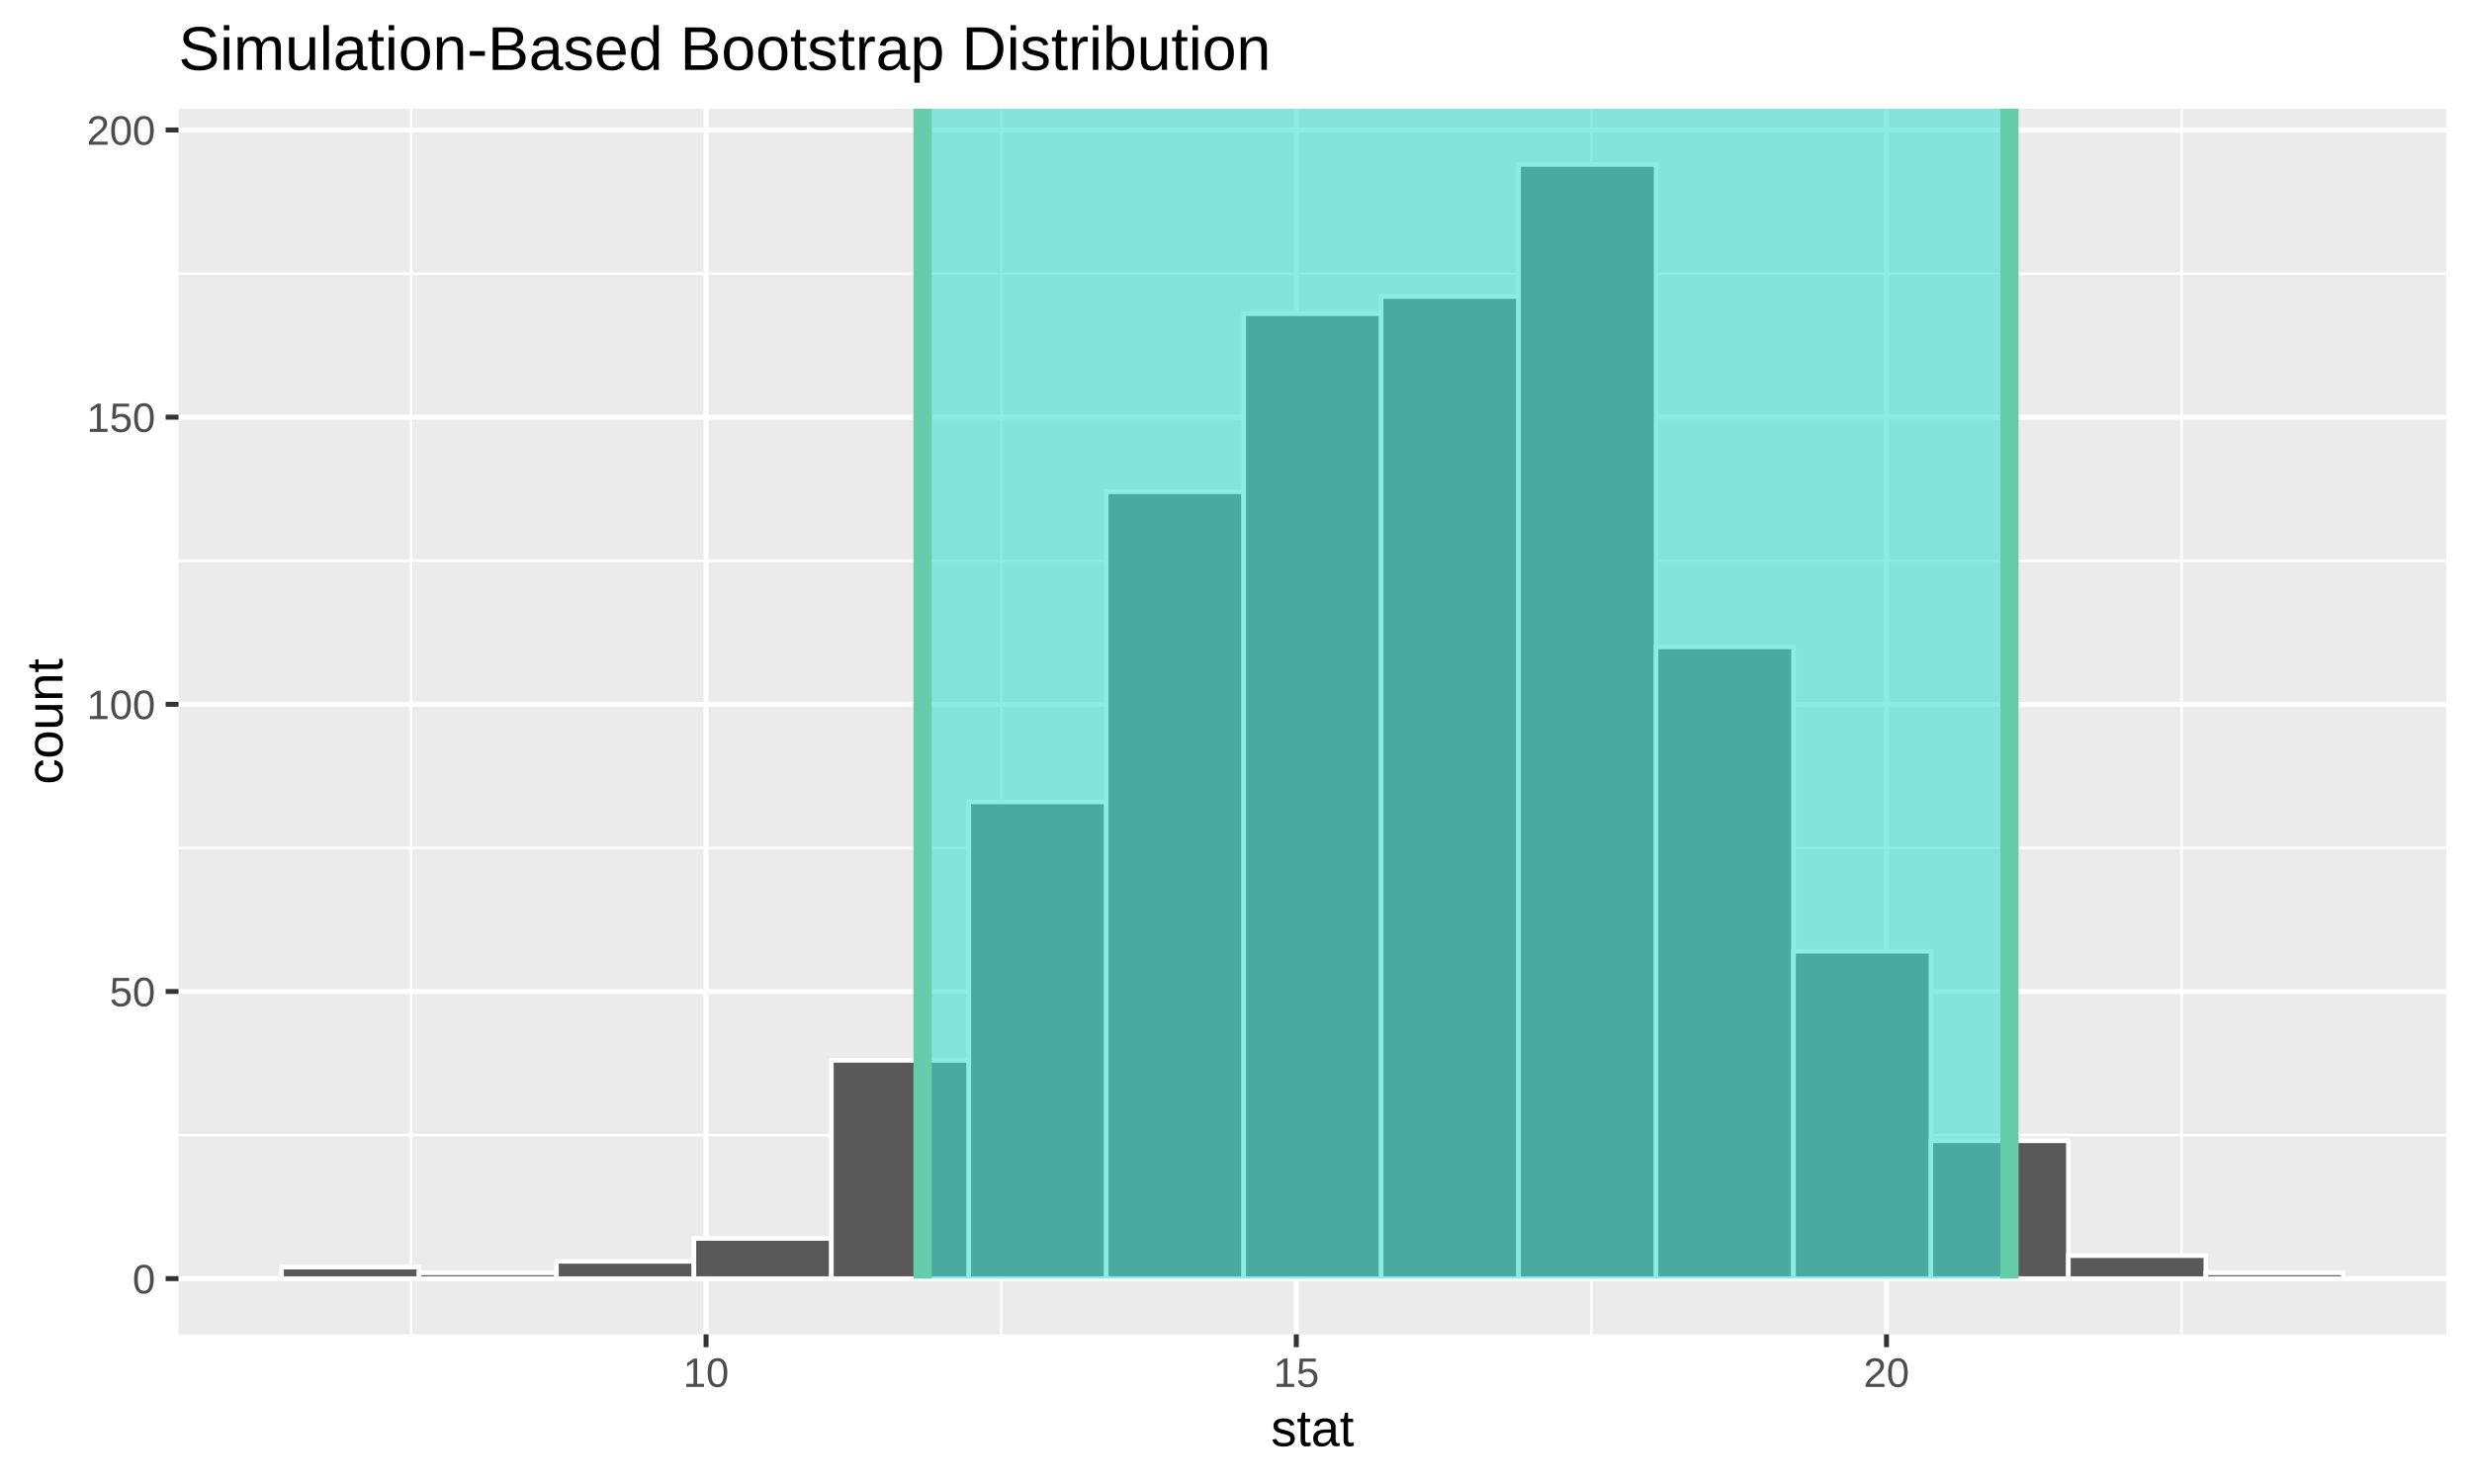
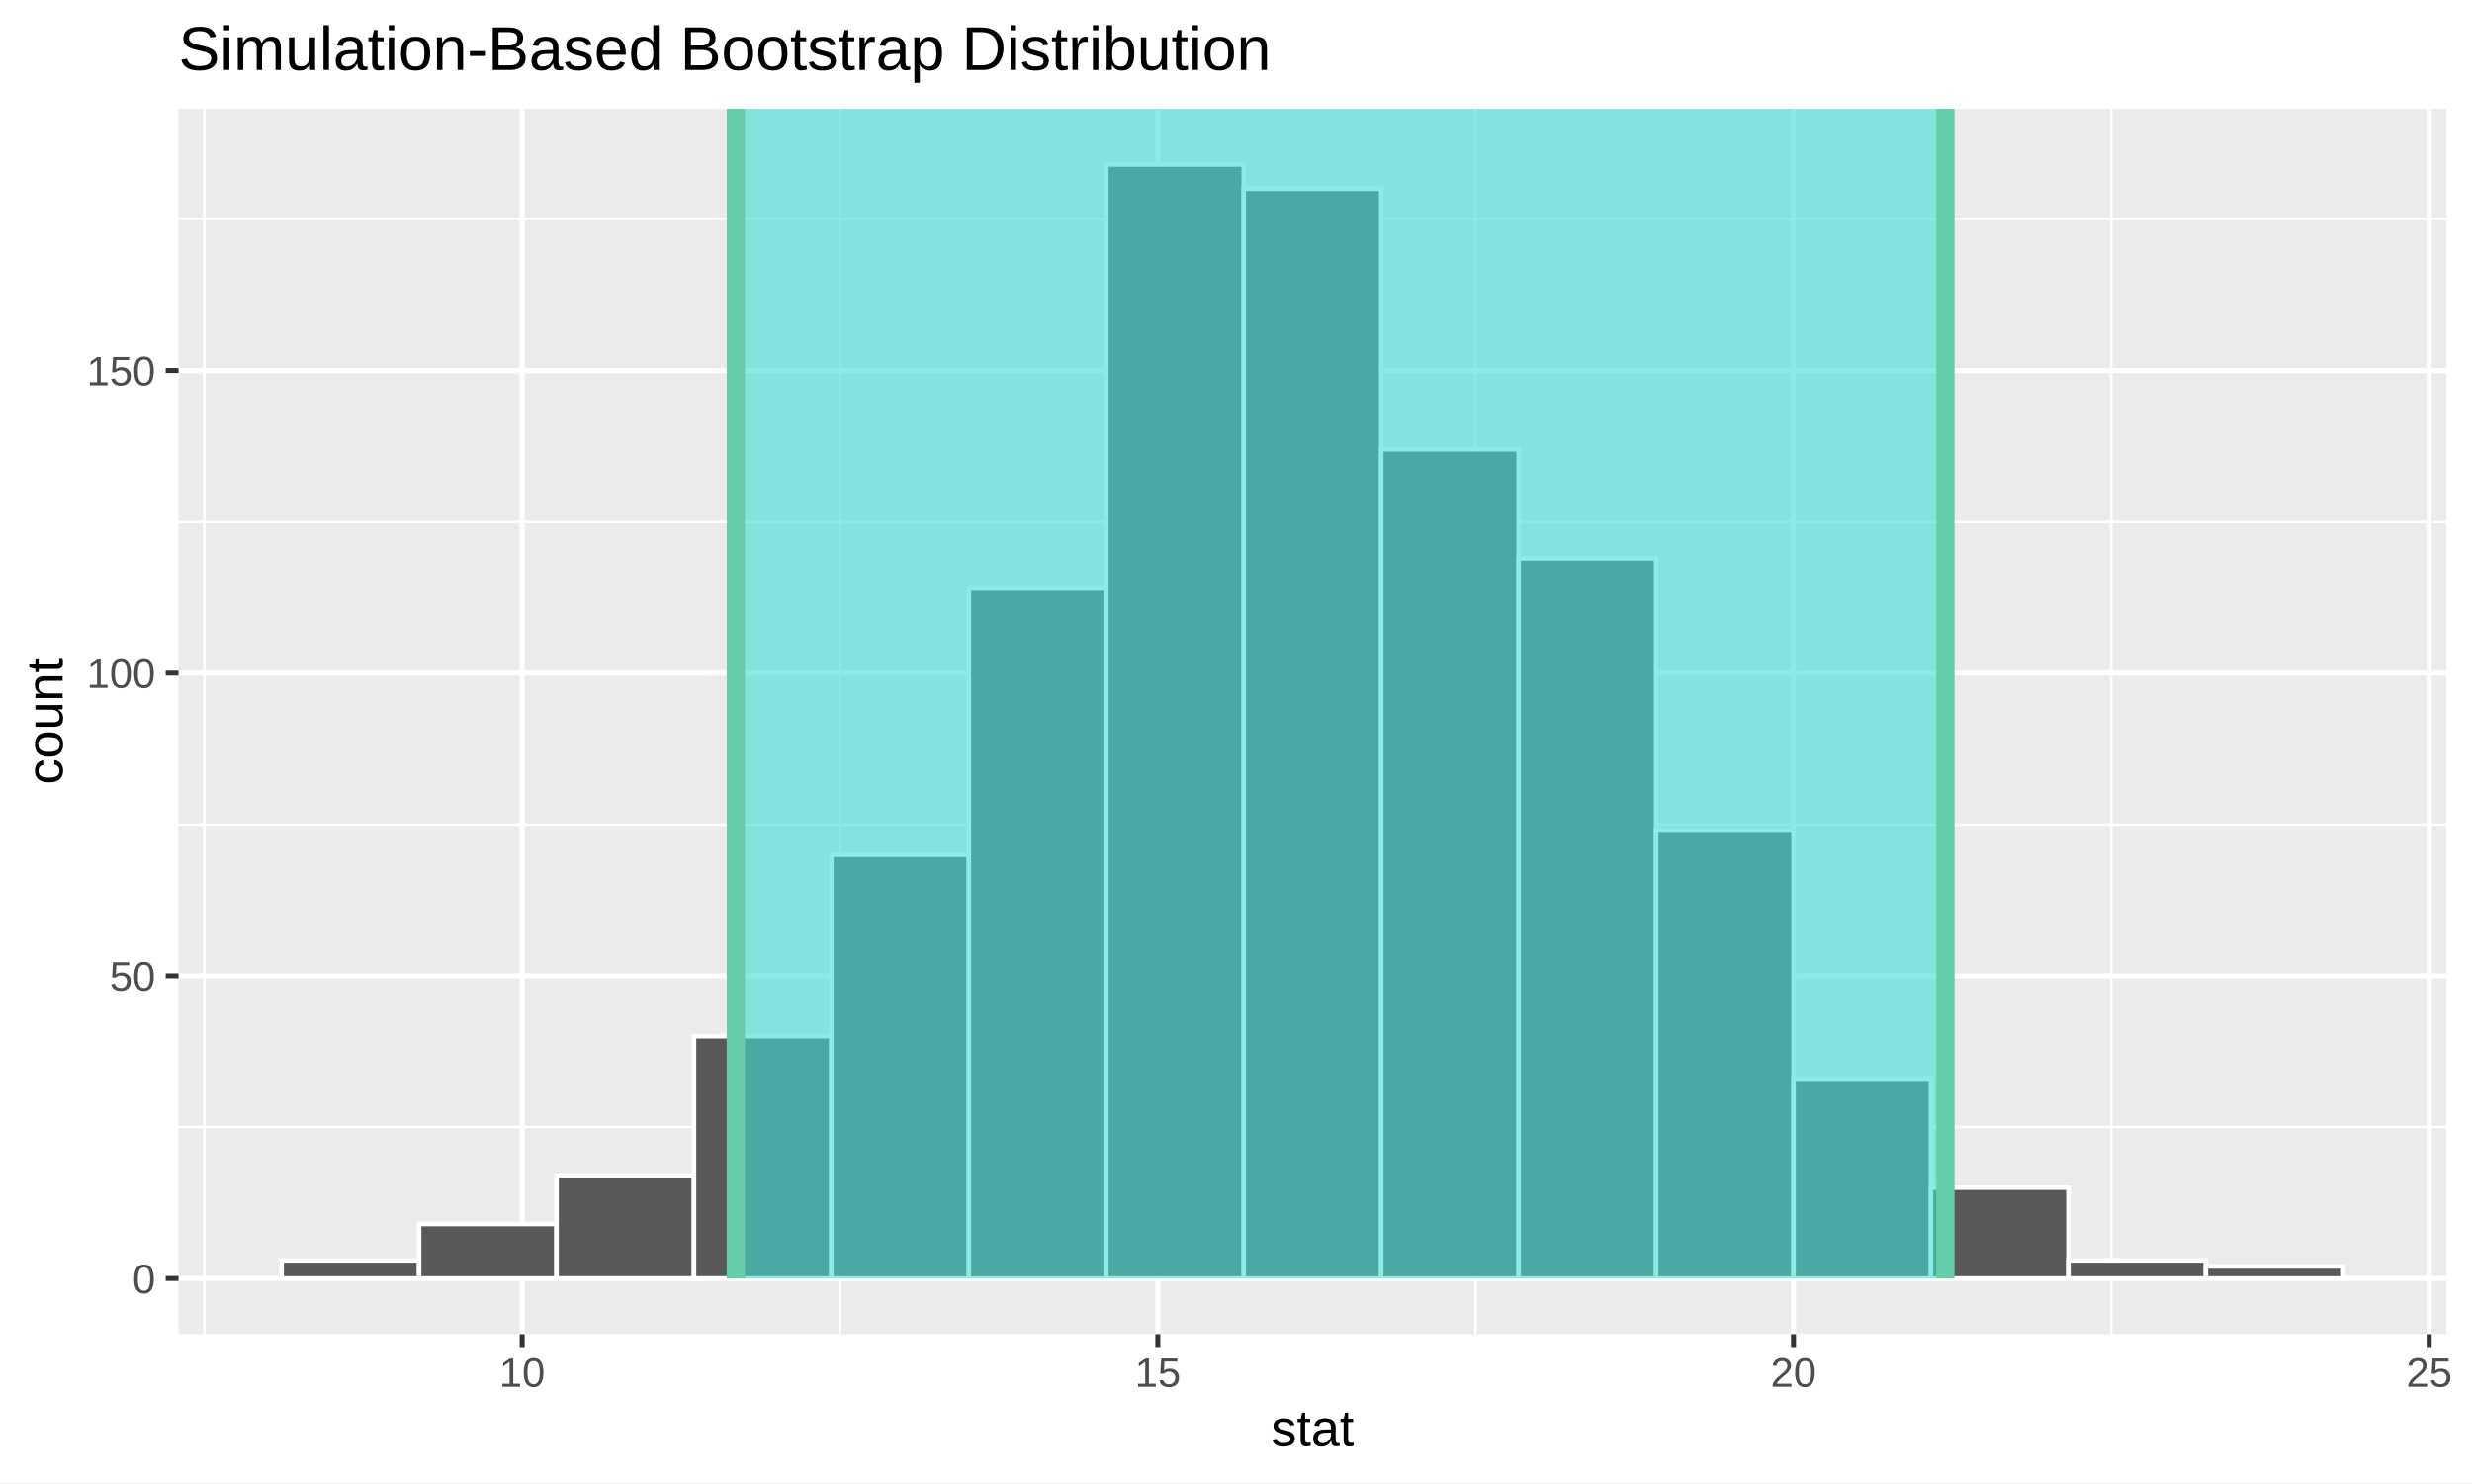
- <svg xmlns="http://www.w3.org/2000/svg" viewBox="0 0 576.00 345.60">
+ <svg xmlns="http://www.w3.org/2000/svg" class="svglite" width="576.00pt" height="345.60pt" viewBox="0 0 576.00 345.60">
  <defs>
    <style type="text/css">
-     line, polyline, polygon, path, rect, circle {
+     .svglite line, .svglite polyline, .svglite polygon, .svglite path, .svglite rect, .svglite circle {
      fill: none;
      stroke: #000000;
      stroke-linecap: round;
      stroke-linejoin: round;
      stroke-miterlimit: 10.00;
    }
  </style>
  </defs>
  <rect width="100%" height="100%" style="stroke: none; fill: #FFFFFF;" />
-   <rect x="0" y="0.00" width="576.00" height="345.60" style="stroke-width: 1.16; stroke: #FFFFFF; fill: #FFFFFF;" />
  <defs>
-     <clipPath id="cpNDEuNTl8NTcwLjAyfDMxMC45NXwyNS4zNA==">
-       <rect x="41.59" y="25.34" width="528.43" height="285.61" />
-     </clipPath>
-   </defs>
-   <rect x="41.59" y="25.34" width="528.43" height="285.61" style="stroke-width: 1.16; stroke: none; fill: #EBEBEB;" clip-path="url(#cpNDEuNTl8NTcwLjAyfDMxMC45NXwyNS4zNA==)" />
-   <polyline points="41.59,264.51 570.02,264.51 " style="stroke-width: 0.58; stroke: #FFFFFF; stroke-linecap: butt;" clip-path="url(#cpNDEuNTl8NTcwLjAyfDMxMC45NXwyNS4zNA==)" />
-   <polyline points="41.59,197.59 570.02,197.59 " style="stroke-width: 0.58; stroke: #FFFFFF; stroke-linecap: butt;" clip-path="url(#cpNDEuNTl8NTcwLjAyfDMxMC45NXwyNS4zNA==)" />
-   <polyline points="41.59,130.67 570.02,130.67 " style="stroke-width: 0.58; stroke: #FFFFFF; stroke-linecap: butt;" clip-path="url(#cpNDEuNTl8NTcwLjAyfDMxMC45NXwyNS4zNA==)" />
-   <polyline points="41.59,63.75 570.02,63.75 " style="stroke-width: 0.58; stroke: #FFFFFF; stroke-linecap: butt;" clip-path="url(#cpNDEuNTl8NTcwLjAyfDMxMC45NXwyNS4zNA==)" />
-   <polyline points="95.76,310.95 95.76,25.34 " style="stroke-width: 0.58; stroke: #FFFFFF; stroke-linecap: butt;" clip-path="url(#cpNDEuNTl8NTcwLjAyfDMxMC45NXwyNS4zNA==)" />
-   <polyline points="233.28,310.95 233.28,25.34 " style="stroke-width: 0.58; stroke: #FFFFFF; stroke-linecap: butt;" clip-path="url(#cpNDEuNTl8NTcwLjAyfDMxMC45NXwyNS4zNA==)" />
-   <polyline points="370.81,310.95 370.81,25.34 " style="stroke-width: 0.58; stroke: #FFFFFF; stroke-linecap: butt;" clip-path="url(#cpNDEuNTl8NTcwLjAyfDMxMC45NXwyNS4zNA==)" />
-   <polyline points="508.33,310.95 508.33,25.34 " style="stroke-width: 0.58; stroke: #FFFFFF; stroke-linecap: butt;" clip-path="url(#cpNDEuNTl8NTcwLjAyfDMxMC45NXwyNS4zNA==)" />
-   <polyline points="41.59,297.97 570.02,297.97 " style="stroke-width: 1.16; stroke: #FFFFFF; stroke-linecap: butt;" clip-path="url(#cpNDEuNTl8NTcwLjAyfDMxMC45NXwyNS4zNA==)" />
-   <polyline points="41.59,231.05 570.02,231.05 " style="stroke-width: 1.16; stroke: #FFFFFF; stroke-linecap: butt;" clip-path="url(#cpNDEuNTl8NTcwLjAyfDMxMC45NXwyNS4zNA==)" />
-   <polyline points="41.59,164.13 570.02,164.13 " style="stroke-width: 1.16; stroke: #FFFFFF; stroke-linecap: butt;" clip-path="url(#cpNDEuNTl8NTcwLjAyfDMxMC45NXwyNS4zNA==)" />
-   <polyline points="41.59,97.21 570.02,97.21 " style="stroke-width: 1.16; stroke: #FFFFFF; stroke-linecap: butt;" clip-path="url(#cpNDEuNTl8NTcwLjAyfDMxMC45NXwyNS4zNA==)" />
-   <polyline points="41.59,30.29 570.02,30.29 " style="stroke-width: 1.16; stroke: #FFFFFF; stroke-linecap: butt;" clip-path="url(#cpNDEuNTl8NTcwLjAyfDMxMC45NXwyNS4zNA==)" />
-   <polyline points="164.52,310.95 164.52,25.34 " style="stroke-width: 1.16; stroke: #FFFFFF; stroke-linecap: butt;" clip-path="url(#cpNDEuNTl8NTcwLjAyfDMxMC45NXwyNS4zNA==)" />
-   <polyline points="302.05,310.95 302.05,25.34 " style="stroke-width: 1.16; stroke: #FFFFFF; stroke-linecap: butt;" clip-path="url(#cpNDEuNTl8NTcwLjAyfDMxMC45NXwyNS4zNA==)" />
-   <polyline points="439.57,310.95 439.57,25.34 " style="stroke-width: 1.16; stroke: #FFFFFF; stroke-linecap: butt;" clip-path="url(#cpNDEuNTl8NTcwLjAyfDMxMC45NXwyNS4zNA==)" />
-   <rect x="65.61" y="295.29" width="32.03" height="2.68" style="stroke-width: 1.07; stroke: #FFFFFF; stroke-linecap: square; stroke-linejoin: miter; fill: #595959;" clip-path="url(#cpNDEuNTl8NTcwLjAyfDMxMC45NXwyNS4zNA==)" />
-   <rect x="97.64" y="296.63" width="32.03" height="1.34" style="stroke-width: 1.07; stroke: #FFFFFF; stroke-linecap: square; stroke-linejoin: miter; fill: #595959;" clip-path="url(#cpNDEuNTl8NTcwLjAyfDMxMC45NXwyNS4zNA==)" />
-   <rect x="129.66" y="293.95" width="32.03" height="4.02" style="stroke-width: 1.07; stroke: #FFFFFF; stroke-linecap: square; stroke-linejoin: miter; fill: #595959;" clip-path="url(#cpNDEuNTl8NTcwLjAyfDMxMC45NXwyNS4zNA==)" />
-   <rect x="161.69" y="288.60" width="32.03" height="9.37" style="stroke-width: 1.07; stroke: #FFFFFF; stroke-linecap: square; stroke-linejoin: miter; fill: #595959;" clip-path="url(#cpNDEuNTl8NTcwLjAyfDMxMC45NXwyNS4zNA==)" />
-   <rect x="193.72" y="247.11" width="32.03" height="50.86" style="stroke-width: 1.07; stroke: #FFFFFF; stroke-linecap: square; stroke-linejoin: miter; fill: #595959;" clip-path="url(#cpNDEuNTl8NTcwLjAyfDMxMC45NXwyNS4zNA==)" />
-   <rect x="225.74" y="186.88" width="32.03" height="111.09" style="stroke-width: 1.07; stroke: #FFFFFF; stroke-linecap: square; stroke-linejoin: miter; fill: #595959;" clip-path="url(#cpNDEuNTl8NTcwLjAyfDMxMC45NXwyNS4zNA==)" />
-   <rect x="257.77" y="114.61" width="32.03" height="183.36" style="stroke-width: 1.07; stroke: #FFFFFF; stroke-linecap: square; stroke-linejoin: miter; fill: #595959;" clip-path="url(#cpNDEuNTl8NTcwLjAyfDMxMC45NXwyNS4zNA==)" />
-   <rect x="289.79" y="73.12" width="32.03" height="224.85" style="stroke-width: 1.07; stroke: #FFFFFF; stroke-linecap: square; stroke-linejoin: miter; fill: #595959;" clip-path="url(#cpNDEuNTl8NTcwLjAyfDMxMC45NXwyNS4zNA==)" />
-   <rect x="321.82" y="69.11" width="32.03" height="228.86" style="stroke-width: 1.07; stroke: #FFFFFF; stroke-linecap: square; stroke-linejoin: miter; fill: #595959;" clip-path="url(#cpNDEuNTl8NTcwLjAyfDMxMC45NXwyNS4zNA==)" />
-   <rect x="353.85" y="38.33" width="32.03" height="259.64" style="stroke-width: 1.07; stroke: #FFFFFF; stroke-linecap: square; stroke-linejoin: miter; fill: #595959;" clip-path="url(#cpNDEuNTl8NTcwLjAyfDMxMC45NXwyNS4zNA==)" />
-   <rect x="385.87" y="150.75" width="32.03" height="147.22" style="stroke-width: 1.07; stroke: #FFFFFF; stroke-linecap: square; stroke-linejoin: miter; fill: #595959;" clip-path="url(#cpNDEuNTl8NTcwLjAyfDMxMC45NXwyNS4zNA==)" />
-   <rect x="417.90" y="221.68" width="32.03" height="76.29" style="stroke-width: 1.07; stroke: #FFFFFF; stroke-linecap: square; stroke-linejoin: miter; fill: #595959;" clip-path="url(#cpNDEuNTl8NTcwLjAyfDMxMC45NXwyNS4zNA==)" />
-   <rect x="449.92" y="265.85" width="32.03" height="32.12" style="stroke-width: 1.07; stroke: #FFFFFF; stroke-linecap: square; stroke-linejoin: miter; fill: #595959;" clip-path="url(#cpNDEuNTl8NTcwLjAyfDMxMC45NXwyNS4zNA==)" />
-   <rect x="481.95" y="292.62" width="32.03" height="5.35" style="stroke-width: 1.07; stroke: #FFFFFF; stroke-linecap: square; stroke-linejoin: miter; fill: #595959;" clip-path="url(#cpNDEuNTl8NTcwLjAyfDMxMC45NXwyNS4zNA==)" />
-   <rect x="513.98" y="296.63" width="32.03" height="1.34" style="stroke-width: 1.07; stroke: #FFFFFF; stroke-linecap: square; stroke-linejoin: miter; fill: #595959;" clip-path="url(#cpNDEuNTl8NTcwLjAyfDMxMC45NXwyNS4zNA==)" />
-   <rect x="214.97" y="25.34" width="253.26" height="272.63" style="stroke-width: 1.07; stroke: none; stroke-linecap: square; stroke-linejoin: miter; fill: #40E0D0; fill-opacity: 0.60;" clip-path="url(#cpNDEuNTl8NTcwLjAyfDMxMC45NXwyNS4zNA==)" />
-   <line x1="214.97" y1="297.97" x2="214.97" y2="25.34" style="stroke-width: 4.27; stroke: #66CDAA; stroke-linecap: butt;" clip-path="url(#cpNDEuNTl8NTcwLjAyfDMxMC45NXwyNS4zNA==)" />
-   <line x1="468.22" y1="297.97" x2="468.22" y2="25.34" style="stroke-width: 4.27; stroke: #66CDAA; stroke-linecap: butt;" clip-path="url(#cpNDEuNTl8NTcwLjAyfDMxMC45NXwyNS4zNA==)" />
-   <defs>
-     <clipPath id="cpMC4wMHw1NzYuMDB8MzQ1LjYwfDAuMDA=">
+     <clipPath id="cpMC4wMHw1NzYuMDB8MC4wMHwzNDUuNjA=">
      <rect x="0.00" y="0.00" width="576.00" height="345.60" />
    </clipPath>
  </defs>
-   <g clip-path="url(#cpMC4wMHw1NzYuMDB8MzQ1LjYwfDAuMDA=)">
-     <text x="30.87" y="301.41" style="font-size: 9.60px; fill: #4D4D4D; font-family: Arial;" textLength="5.34px" lengthAdjust="spacingAndGlyphs">0</text>
+   <g clip-path="url(#cpMC4wMHw1NzYuMDB8MC4wMHwzNDUuNjA=)">
+     <rect x="0.00" y="0.00" width="576.00" height="345.60" style="stroke-width: 1.16; stroke: #FFFFFF; fill: #FFFFFF;" />
  </g>
-   <g clip-path="url(#cpMC4wMHw1NzYuMDB8MzQ1LjYwfDAuMDA=)">
-     <text x="25.54" y="234.49" style="font-size: 9.60px; fill: #4D4D4D; font-family: Arial;" textLength="10.68px" lengthAdjust="spacingAndGlyphs">50</text>
+   <defs>
+     <clipPath id="cpNDEuNjB8NTcwLjAyfDI1LjM2fDMxMC45Mg==">
+       <rect x="41.60" y="25.36" width="528.42" height="285.56" />
+     </clipPath>
+   </defs>
+   <g clip-path="url(#cpNDEuNjB8NTcwLjAyfDI1LjM2fDMxMC45Mg==)">
+     <rect x="41.60" y="25.36" width="528.42" height="285.56" style="stroke-width: 1.16; stroke: none; fill: #EBEBEB;" />
+     <polyline points="41.60,262.67 570.02,262.67 " style="stroke-width: 0.58; stroke: #FFFFFF; stroke-linecap: butt;" />
+     <polyline points="41.60,192.12 570.02,192.12 " style="stroke-width: 0.58; stroke: #FFFFFF; stroke-linecap: butt;" />
+     <polyline points="41.60,121.58 570.02,121.58 " style="stroke-width: 0.58; stroke: #FFFFFF; stroke-linecap: butt;" />
+     <polyline points="41.60,51.04 570.02,51.04 " style="stroke-width: 0.58; stroke: #FFFFFF; stroke-linecap: butt;" />
+     <polyline points="47.61,310.92 47.61,25.36 " style="stroke-width: 0.58; stroke: #FFFFFF; stroke-linecap: butt;" />
+     <polyline points="195.73,310.92 195.73,25.36 " style="stroke-width: 0.58; stroke: #FFFFFF; stroke-linecap: butt;" />
+     <polyline points="343.84,310.92 343.84,25.36 " style="stroke-width: 0.58; stroke: #FFFFFF; stroke-linecap: butt;" />
+     <polyline points="491.96,310.92 491.96,25.36 " style="stroke-width: 0.58; stroke: #FFFFFF; stroke-linecap: butt;" />
+     <polyline points="41.60,297.94 570.02,297.94 " style="stroke-width: 1.16; stroke: #FFFFFF; stroke-linecap: butt;" />
+     <polyline points="41.60,227.40 570.02,227.40 " style="stroke-width: 1.16; stroke: #FFFFFF; stroke-linecap: butt;" />
+     <polyline points="41.60,156.85 570.02,156.85 " style="stroke-width: 1.16; stroke: #FFFFFF; stroke-linecap: butt;" />
+     <polyline points="41.60,86.31 570.02,86.31 " style="stroke-width: 1.16; stroke: #FFFFFF; stroke-linecap: butt;" />
+     <polyline points="121.67,310.92 121.67,25.36 " style="stroke-width: 1.16; stroke: #FFFFFF; stroke-linecap: butt;" />
+     <polyline points="269.78,310.92 269.78,25.36 " style="stroke-width: 1.16; stroke: #FFFFFF; stroke-linecap: butt;" />
+     <polyline points="417.90,310.92 417.90,25.36 " style="stroke-width: 1.16; stroke: #FFFFFF; stroke-linecap: butt;" />
+     <polyline points="566.02,310.92 566.02,25.36 " style="stroke-width: 1.16; stroke: #FFFFFF; stroke-linecap: butt;" />
+     <rect x="65.62" y="293.71" width="32.03" height="4.23" style="stroke-width: 1.07; stroke: #FFFFFF; stroke-linecap: square; stroke-linejoin: miter; fill: #595959;" />
+     <rect x="97.65" y="285.24" width="32.03" height="12.70" style="stroke-width: 1.07; stroke: #FFFFFF; stroke-linecap: square; stroke-linejoin: miter; fill: #595959;" />
+     <rect x="129.67" y="273.95" width="32.03" height="23.98" style="stroke-width: 1.07; stroke: #FFFFFF; stroke-linecap: square; stroke-linejoin: miter; fill: #595959;" />
+     <rect x="161.70" y="241.50" width="32.03" height="56.43" style="stroke-width: 1.07; stroke: #FFFFFF; stroke-linecap: square; stroke-linejoin: miter; fill: #595959;" />
+     <rect x="193.72" y="199.18" width="32.03" height="98.76" style="stroke-width: 1.07; stroke: #FFFFFF; stroke-linecap: square; stroke-linejoin: miter; fill: #595959;" />
+     <rect x="225.75" y="137.10" width="32.03" height="160.84" style="stroke-width: 1.07; stroke: #FFFFFF; stroke-linecap: square; stroke-linejoin: miter; fill: #595959;" />
+     <rect x="257.77" y="38.34" width="32.03" height="259.60" style="stroke-width: 1.07; stroke: #FFFFFF; stroke-linecap: square; stroke-linejoin: miter; fill: #595959;" />
+     <rect x="289.80" y="43.98" width="32.03" height="253.96" style="stroke-width: 1.07; stroke: #FFFFFF; stroke-linecap: square; stroke-linejoin: miter; fill: #595959;" />
+     <rect x="321.83" y="104.65" width="32.03" height="193.29" style="stroke-width: 1.07; stroke: #FFFFFF; stroke-linecap: square; stroke-linejoin: miter; fill: #595959;" />
+     <rect x="353.85" y="130.05" width="32.03" height="167.89" style="stroke-width: 1.07; stroke: #FFFFFF; stroke-linecap: square; stroke-linejoin: miter; fill: #595959;" />
+     <rect x="385.88" y="193.54" width="32.03" height="104.40" style="stroke-width: 1.07; stroke: #FFFFFF; stroke-linecap: square; stroke-linejoin: miter; fill: #595959;" />
+     <rect x="417.90" y="251.38" width="32.03" height="46.56" style="stroke-width: 1.07; stroke: #FFFFFF; stroke-linecap: square; stroke-linejoin: miter; fill: #595959;" />
+     <rect x="449.93" y="276.78" width="32.03" height="21.16" style="stroke-width: 1.07; stroke: #FFFFFF; stroke-linecap: square; stroke-linejoin: miter; fill: #595959;" />
+     <rect x="481.95" y="293.71" width="32.03" height="4.23" style="stroke-width: 1.07; stroke: #FFFFFF; stroke-linecap: square; stroke-linejoin: miter; fill: #595959;" />
+     <rect x="513.98" y="295.12" width="32.03" height="2.82" style="stroke-width: 1.07; stroke: #FFFFFF; stroke-linecap: square; stroke-linejoin: miter; fill: #595959;" />
+     <rect x="171.47" y="25.36" width="281.82" height="272.58" style="stroke-width: 1.07; stroke: none; stroke-linecap: square; stroke-linejoin: miter; fill: #40E0D0; fill-opacity: 0.60;" />
+     <line x1="171.47" y1="297.94" x2="171.47" y2="25.36" style="stroke-width: 4.27; stroke: #66CDAA; stroke-linecap: butt;" />
+     <line x1="453.29" y1="297.94" x2="453.29" y2="25.36" style="stroke-width: 4.27; stroke: #66CDAA; stroke-linecap: butt;" />
  </g>
-   <g clip-path="url(#cpMC4wMHw1NzYuMDB8MzQ1LjYwfDAuMDA=)">
-     <text x="20.20" y="167.57" style="font-size: 9.60px; fill: #4D4D4D; font-family: Arial;" textLength="16.02px" lengthAdjust="spacingAndGlyphs">100</text>
-   </g>
-   <g clip-path="url(#cpMC4wMHw1NzYuMDB8MzQ1LjYwfDAuMDA=)">
-     <text x="20.20" y="100.65" style="font-size: 9.60px; fill: #4D4D4D; font-family: Arial;" textLength="16.02px" lengthAdjust="spacingAndGlyphs">150</text>
-   </g>
-   <g clip-path="url(#cpMC4wMHw1NzYuMDB8MzQ1LjYwfDAuMDA=)">
-     <text x="20.20" y="33.73" style="font-size: 9.60px; fill: #4D4D4D; font-family: Arial;" textLength="16.02px" lengthAdjust="spacingAndGlyphs">200</text>
-   </g>
-   <polyline points="38.60,297.97 41.59,297.97 " style="stroke-width: 1.16; stroke: #333333; stroke-linecap: butt;" clip-path="url(#cpMC4wMHw1NzYuMDB8MzQ1LjYwfDAuMDA=)" />
-   <polyline points="38.60,231.05 41.59,231.05 " style="stroke-width: 1.16; stroke: #333333; stroke-linecap: butt;" clip-path="url(#cpMC4wMHw1NzYuMDB8MzQ1LjYwfDAuMDA=)" />
-   <polyline points="38.60,164.13 41.59,164.13 " style="stroke-width: 1.16; stroke: #333333; stroke-linecap: butt;" clip-path="url(#cpMC4wMHw1NzYuMDB8MzQ1LjYwfDAuMDA=)" />
-   <polyline points="38.60,97.21 41.59,97.21 " style="stroke-width: 1.16; stroke: #333333; stroke-linecap: butt;" clip-path="url(#cpMC4wMHw1NzYuMDB8MzQ1LjYwfDAuMDA=)" />
-   <polyline points="38.60,30.29 41.59,30.29 " style="stroke-width: 1.16; stroke: #333333; stroke-linecap: butt;" clip-path="url(#cpMC4wMHw1NzYuMDB8MzQ1LjYwfDAuMDA=)" />
-   <polyline points="164.52,313.94 164.52,310.95 " style="stroke-width: 1.16; stroke: #333333; stroke-linecap: butt;" clip-path="url(#cpMC4wMHw1NzYuMDB8MzQ1LjYwfDAuMDA=)" />
-   <polyline points="302.05,313.94 302.05,310.95 " style="stroke-width: 1.16; stroke: #333333; stroke-linecap: butt;" clip-path="url(#cpMC4wMHw1NzYuMDB8MzQ1LjYwfDAuMDA=)" />
-   <polyline points="439.57,313.94 439.57,310.95 " style="stroke-width: 1.16; stroke: #333333; stroke-linecap: butt;" clip-path="url(#cpMC4wMHw1NzYuMDB8MzQ1LjYwfDAuMDA=)" />
-   <g clip-path="url(#cpMC4wMHw1NzYuMDB8MzQ1LjYwfDAuMDA=)">
-     <text x="159.18" y="323.20" style="font-size: 9.60px; fill: #4D4D4D; font-family: Arial;" textLength="10.68px" lengthAdjust="spacingAndGlyphs">10</text>
-   </g>
-   <g clip-path="url(#cpMC4wMHw1NzYuMDB8MzQ1LjYwfDAuMDA=)">
-     <text x="296.71" y="323.20" style="font-size: 9.60px; fill: #4D4D4D; font-family: Arial;" textLength="10.68px" lengthAdjust="spacingAndGlyphs">15</text>
-   </g>
-   <g clip-path="url(#cpMC4wMHw1NzYuMDB8MzQ1LjYwfDAuMDA=)">
-     <text x="434.23" y="323.20" style="font-size: 9.60px; fill: #4D4D4D; font-family: Arial;" textLength="10.68px" lengthAdjust="spacingAndGlyphs">20</text>
-   </g>
-   <g clip-path="url(#cpMC4wMHw1NzYuMDB8MzQ1LjYwfDAuMDA=)">
-     <text x="296.14" y="336.98" style="font-size: 12.00px; font-family: Arial;" textLength="19.34px" lengthAdjust="spacingAndGlyphs">stat</text>
-   </g>
-   <g clip-path="url(#cpMC4wMHw1NzYuMDB8MzQ1LjYwfDAuMDA=)">
-     <text transform="translate(14.57,182.83) rotate(-90)" style="font-size: 12.00px; font-family: Arial;" textLength="29.36px" lengthAdjust="spacingAndGlyphs">count</text>
-   </g>
-   <g clip-path="url(#cpMC4wMHw1NzYuMDB8MzQ1LjYwfDAuMDA=)">
-     <text x="41.59" y="16.29" style="font-size: 14.40px; font-family: Arial;" textLength="254.52px" lengthAdjust="spacingAndGlyphs">Simulation-Based Bootstrap Distribution</text>
+   <g clip-path="url(#cpMC4wMHw1NzYuMDB8MC4wMHwzNDUuNjA=)">
+     <text x="36.22" y="301.38" text-anchor="end" style="font-size: 9.60px; fill: #4D4D4D; font-family: Arial;" textLength="5.34px" lengthAdjust="spacingAndGlyphs">0</text>
+     <text x="36.22" y="230.84" text-anchor="end" style="font-size: 9.60px; fill: #4D4D4D; font-family: Arial;" textLength="10.67px" lengthAdjust="spacingAndGlyphs">50</text>
+     <text x="36.22" y="160.29" text-anchor="end" style="font-size: 9.60px; fill: #4D4D4D; font-family: Arial;" textLength="16.01px" lengthAdjust="spacingAndGlyphs">100</text>
+     <text x="36.22" y="89.75" text-anchor="end" style="font-size: 9.60px; fill: #4D4D4D; font-family: Arial;" textLength="16.01px" lengthAdjust="spacingAndGlyphs">150</text>
+     <polyline points="38.61,297.94 41.60,297.94 " style="stroke-width: 1.16; stroke: #333333; stroke-linecap: butt;" />
+     <polyline points="38.61,227.40 41.60,227.40 " style="stroke-width: 1.16; stroke: #333333; stroke-linecap: butt;" />
+     <polyline points="38.61,156.85 41.60,156.85 " style="stroke-width: 1.16; stroke: #333333; stroke-linecap: butt;" />
+     <polyline points="38.61,86.31 41.60,86.31 " style="stroke-width: 1.16; stroke: #333333; stroke-linecap: butt;" />
+     <polyline points="121.67,313.91 121.67,310.92 " style="stroke-width: 1.16; stroke: #333333; stroke-linecap: butt;" />
+     <polyline points="269.78,313.91 269.78,310.92 " style="stroke-width: 1.16; stroke: #333333; stroke-linecap: butt;" />
+     <polyline points="417.90,313.91 417.90,310.92 " style="stroke-width: 1.16; stroke: #333333; stroke-linecap: butt;" />
+     <polyline points="566.02,313.91 566.02,310.92 " style="stroke-width: 1.16; stroke: #333333; stroke-linecap: butt;" />
+     <text x="121.67" y="323.18" text-anchor="middle" style="font-size: 9.60px; fill: #4D4D4D; font-family: Arial;" textLength="10.67px" lengthAdjust="spacingAndGlyphs">10</text>
+     <text x="269.78" y="323.18" text-anchor="middle" style="font-size: 9.60px; fill: #4D4D4D; font-family: Arial;" textLength="10.67px" lengthAdjust="spacingAndGlyphs">15</text>
+     <text x="417.90" y="323.18" text-anchor="middle" style="font-size: 9.60px; fill: #4D4D4D; font-family: Arial;" textLength="10.67px" lengthAdjust="spacingAndGlyphs">20</text>
+     <text x="566.02" y="323.18" text-anchor="middle" style="font-size: 9.60px; fill: #4D4D4D; font-family: Arial;" textLength="10.67px" lengthAdjust="spacingAndGlyphs">25</text>
+     <text x="305.81" y="336.98" text-anchor="middle" style="font-size: 12.00px; font-family: Arial;" textLength="19.34px" lengthAdjust="spacingAndGlyphs">stat</text>
+     <text transform="translate(14.59,168.14) rotate(-90)" text-anchor="middle" style="font-size: 12.00px; font-family: Arial;" textLength="29.35px" lengthAdjust="spacingAndGlyphs">count</text>
+     <text x="41.60" y="16.30" style="font-size: 14.40px; font-family: Arial;" textLength="254.38px" lengthAdjust="spacingAndGlyphs">Simulation-Based Bootstrap Distribution</text>
  </g>
</svg>
